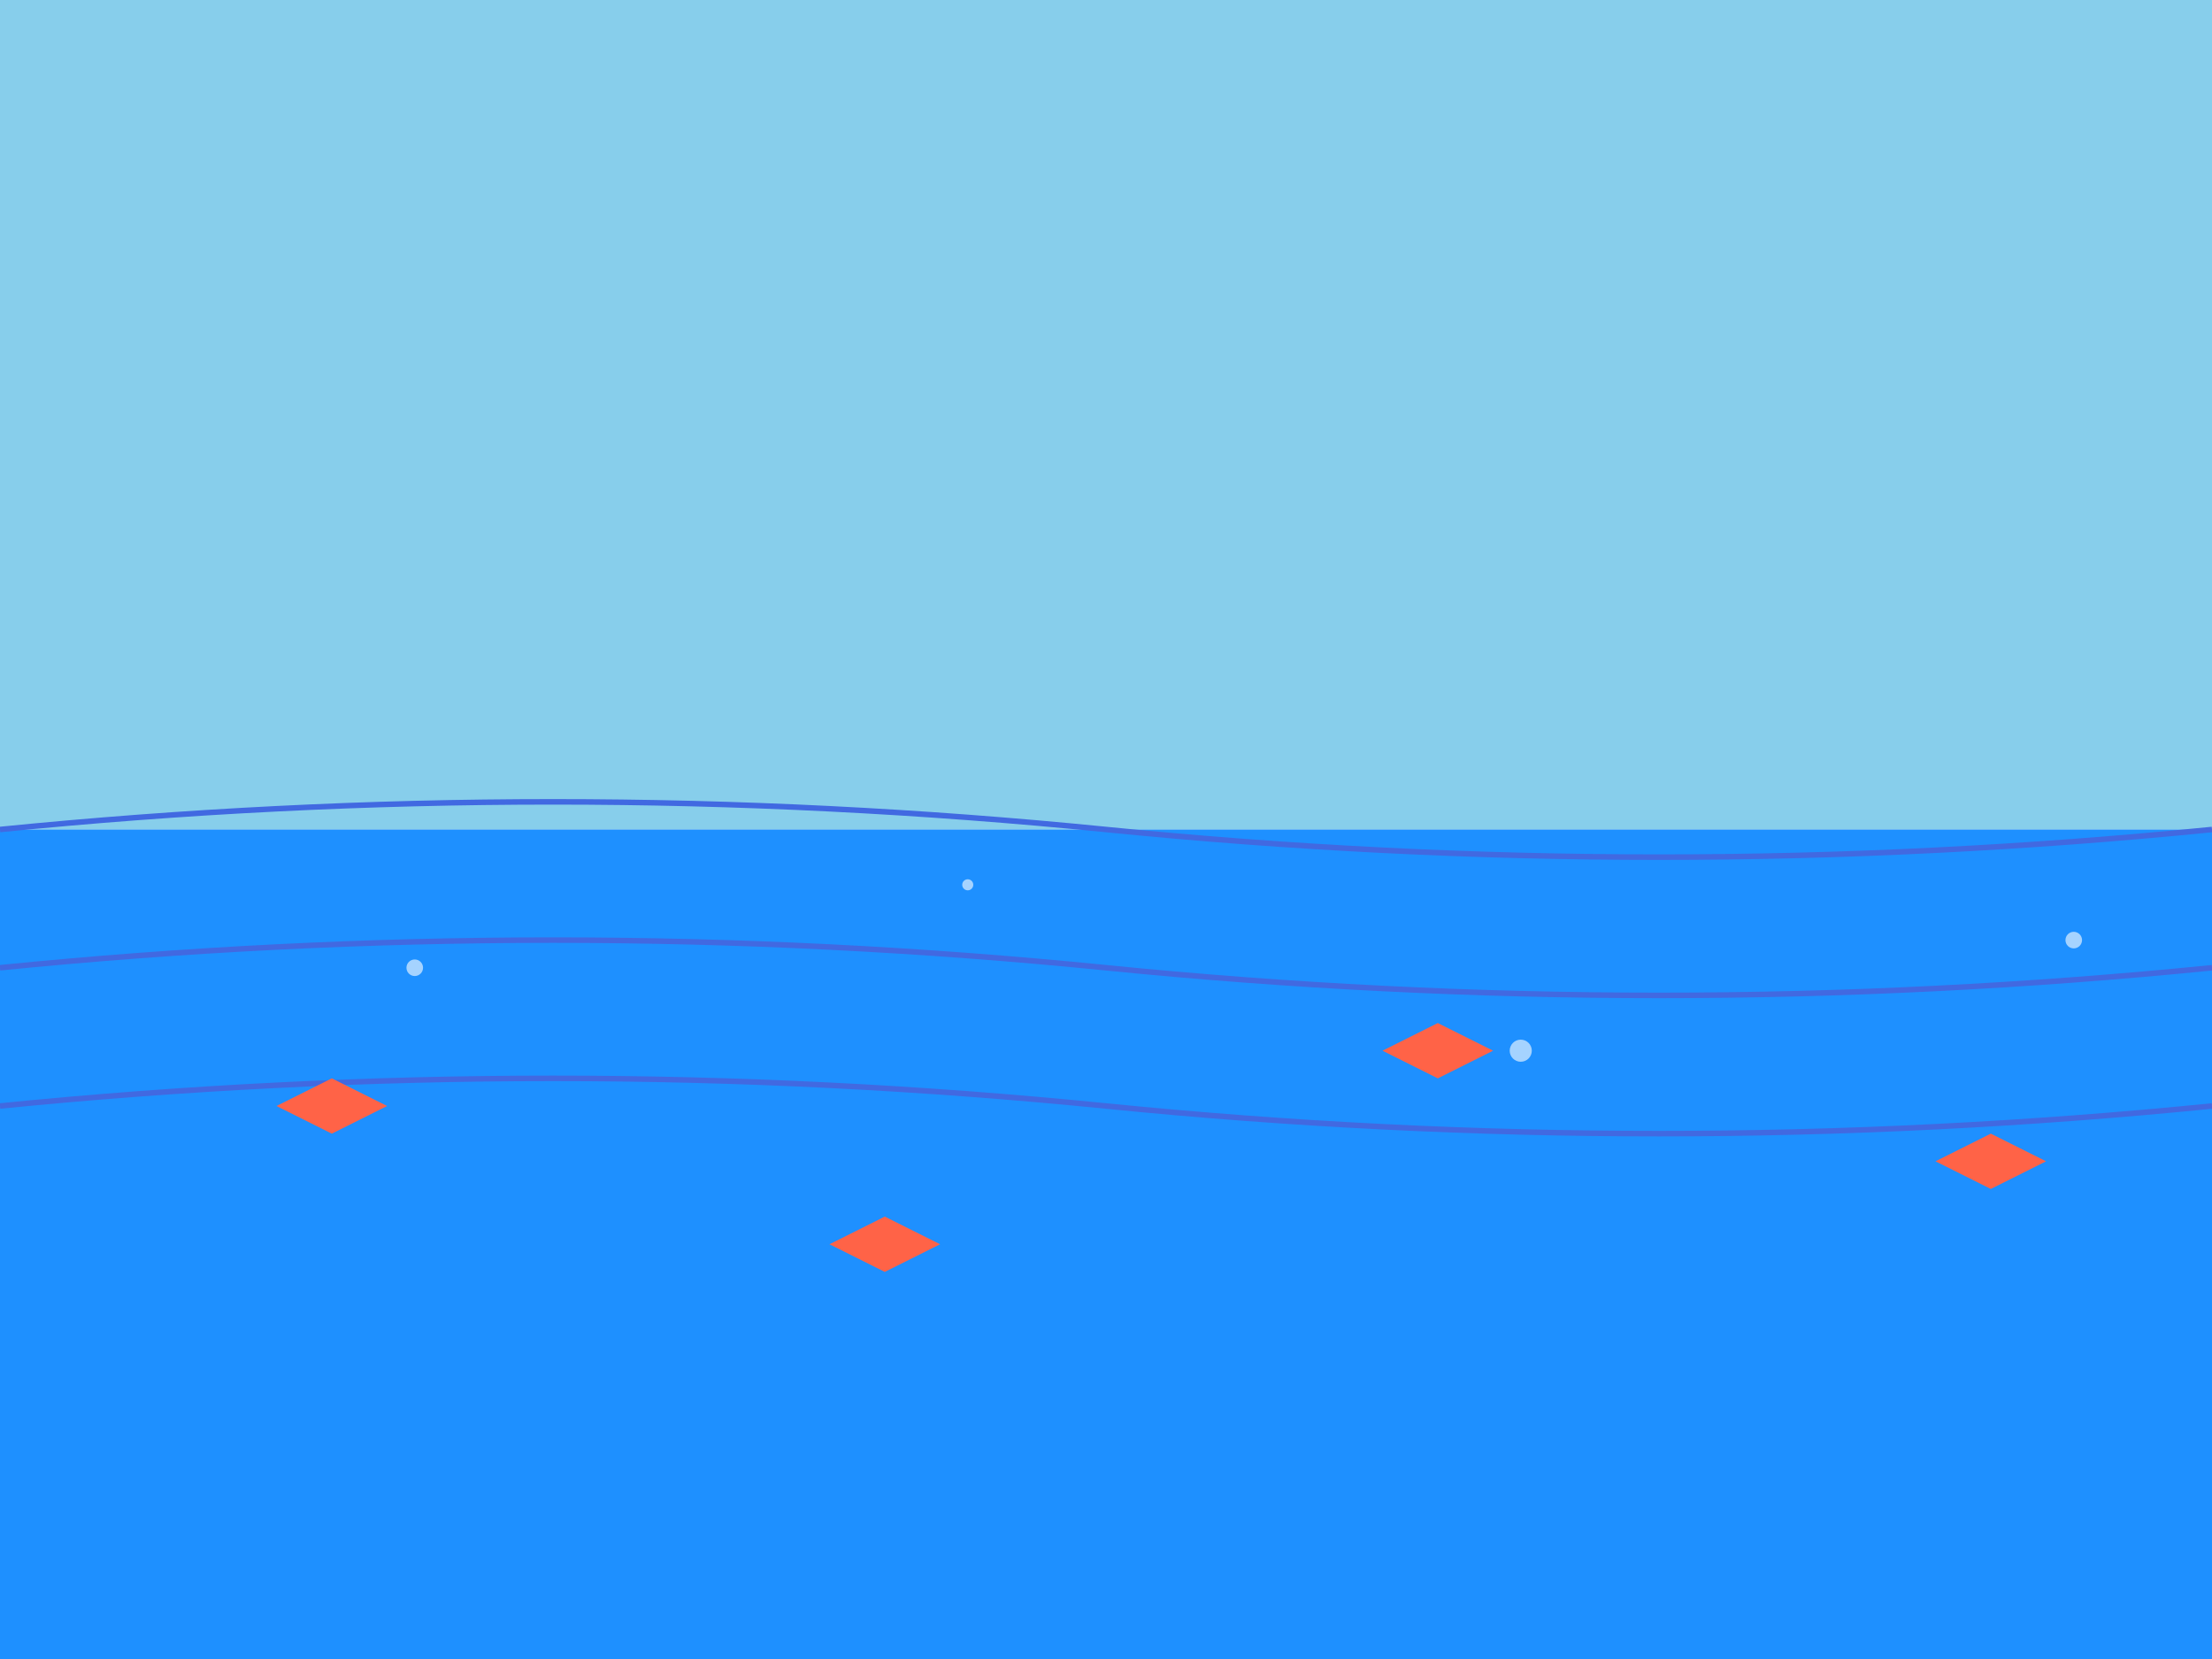
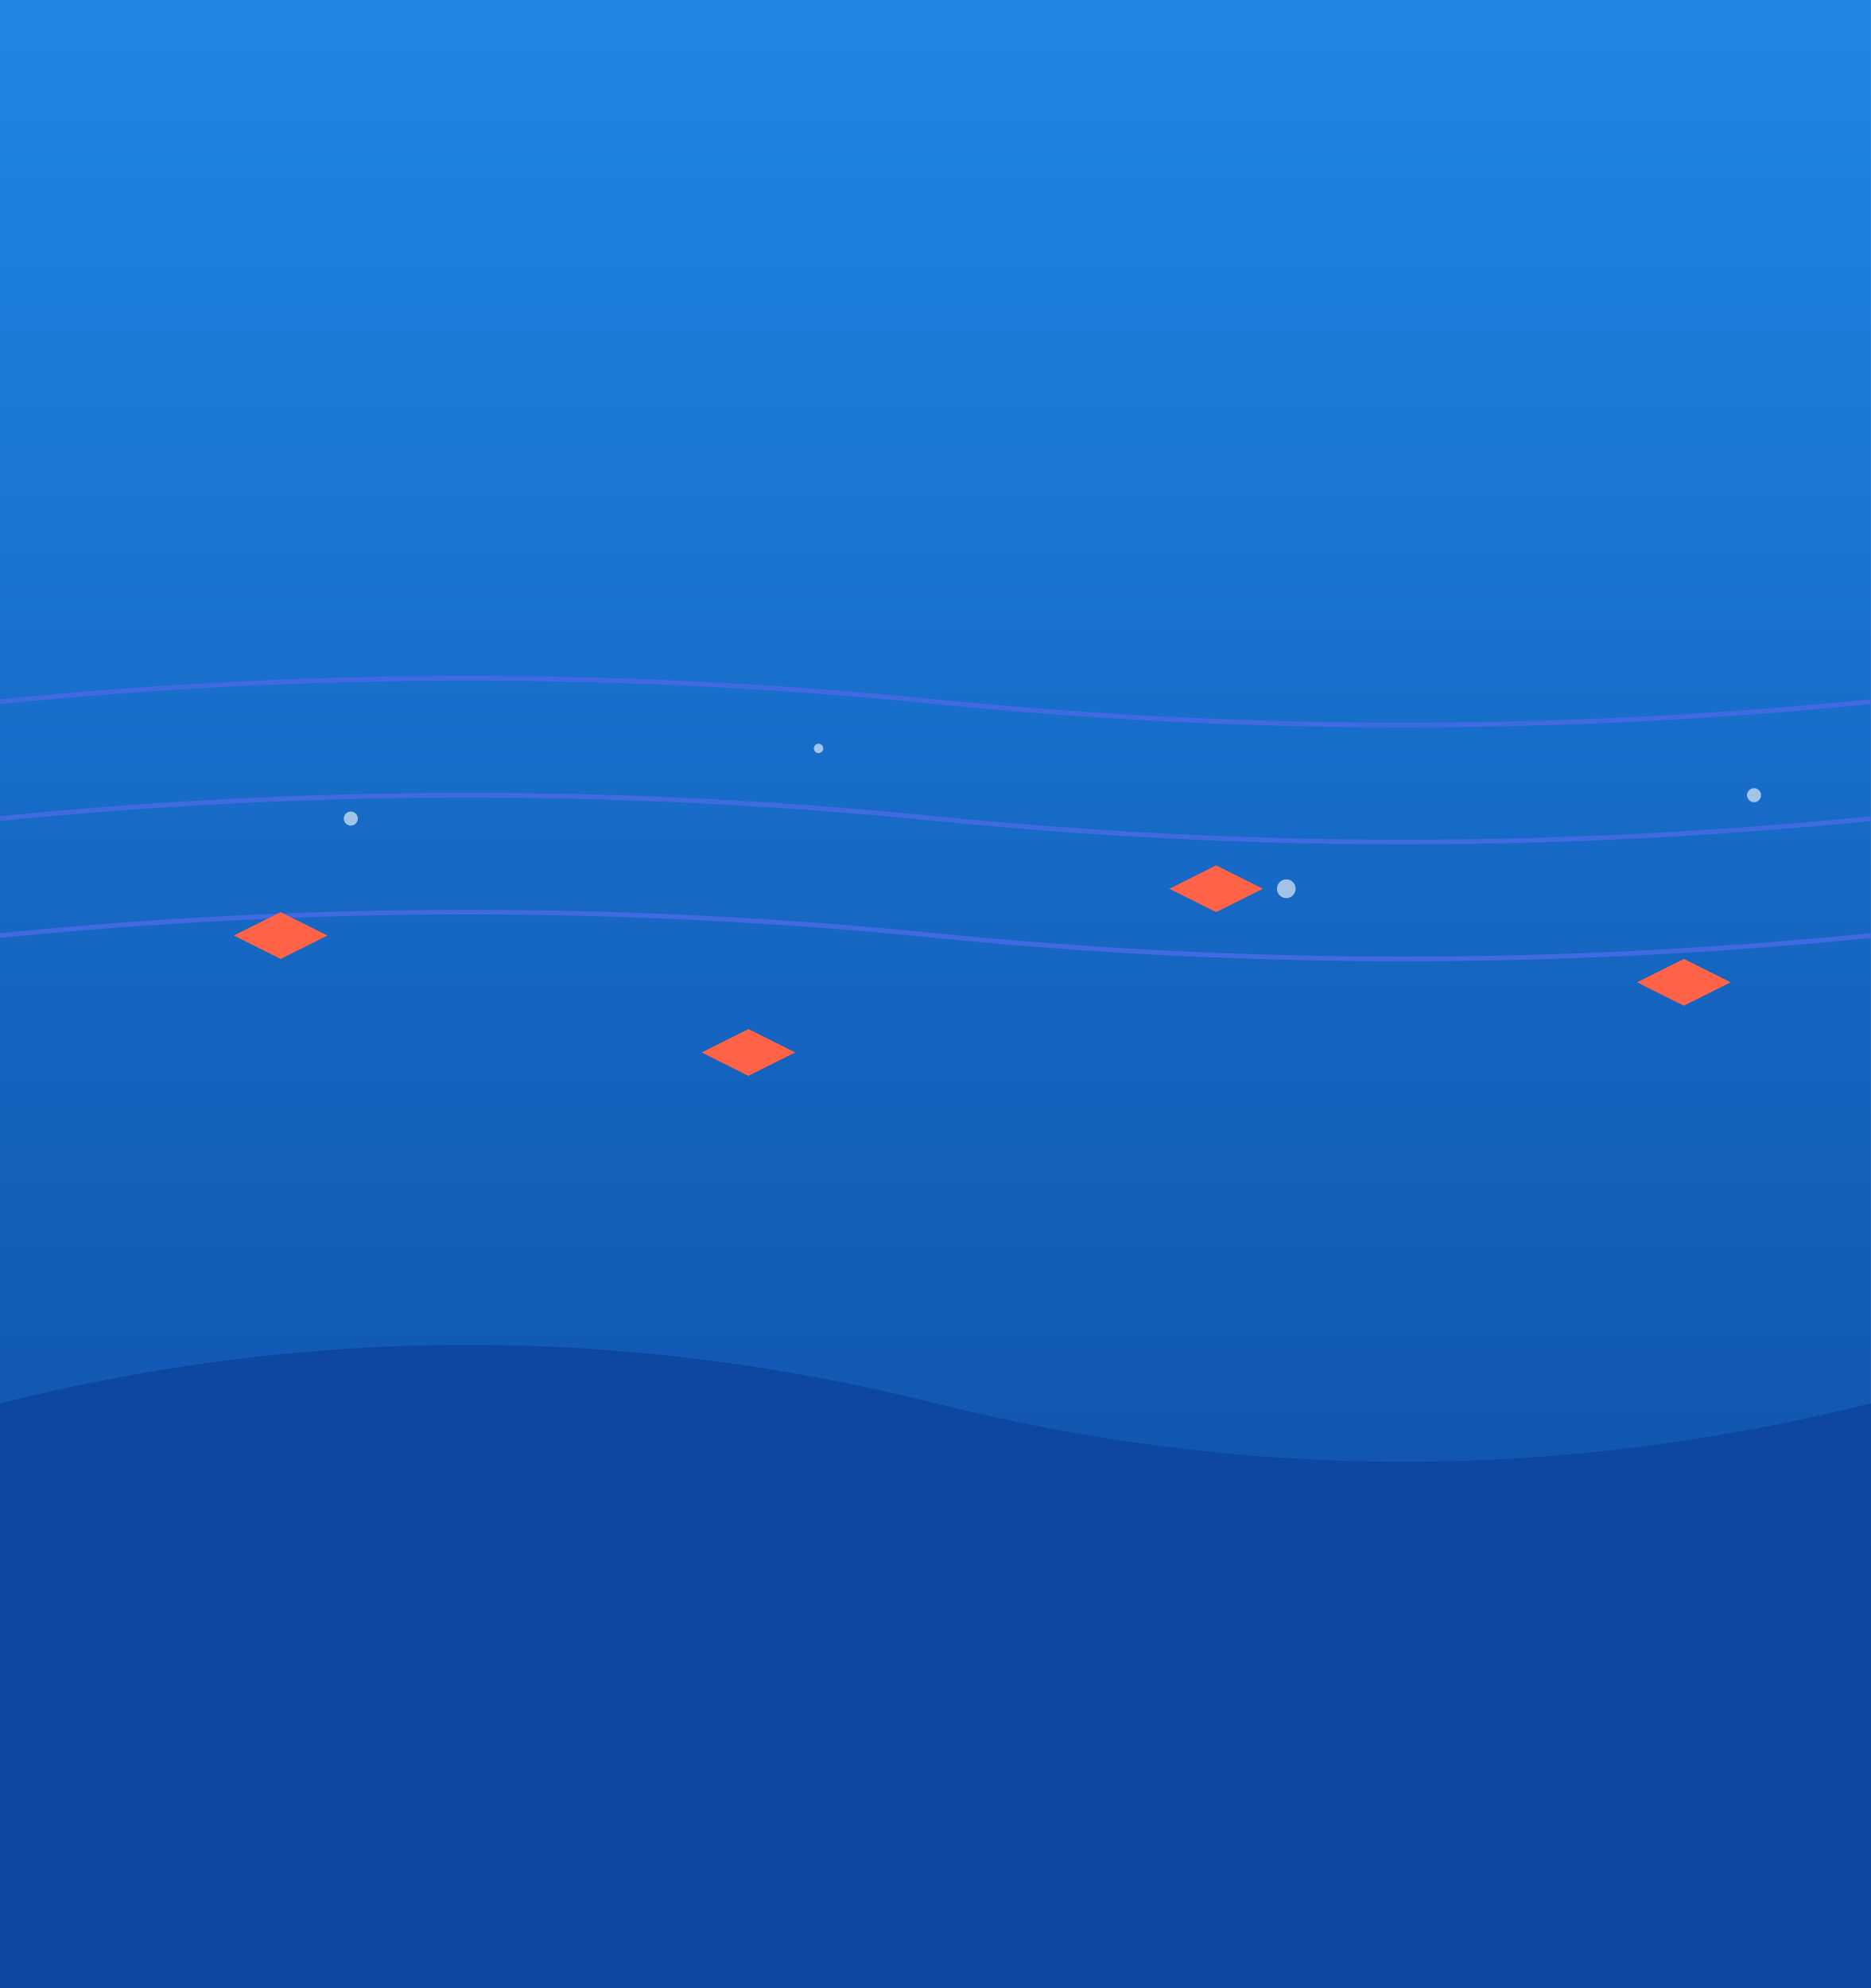
- <svg xmlns="http://www.w3.org/2000/svg" width="800" height="600">
-   <rect width="800" height="300" fill="#87CEEB" />
-   <rect width="800" height="300" y="300" fill="#1E90FF" />
+ <svg xmlns="http://www.w3.org/2000/svg" width="100%" height="100%" viewBox="0 0 800 850" preserveAspectRatio="xMidYMid slice">
+   <defs>
+     <linearGradient id="grad" x1="0%" y1="0%" x2="0%" y2="100%">
+       <stop offset="0%" style="stop-color:#1E88E5;stop-opacity:1" />
+       <stop offset="50%" style="stop-color:#1565C0;stop-opacity:1" />
+       <stop offset="100%" style="stop-color:#0D47A1;stop-opacity:1" />
+     </linearGradient>
+   </defs>
+   <rect width="100%" height="100%" fill="url(#grad)" />
+   <path d="M0,600 Q200,550 400,600 T800,600 L800,850 L0,850 Z" fill="#0D47A1" />
  <path d="M0,300 Q200,280 400,300 Q600,320 800,300" stroke="#4169E1" fill="none" stroke-width="2" />
  <path d="M0,350 Q200,330 400,350 Q600,370 800,350" stroke="#4169E1" fill="none" stroke-width="2" />
  <path d="M0,400 Q200,380 400,400 Q600,420 800,400" stroke="#4169E1" fill="none" stroke-width="2" />
  <g fill="#FF6347">
    <path d="M100,400 L120,390 L140,400 L120,410 Z" />
    <path d="M300,450 L320,440 L340,450 L320,460 Z" />
    <path d="M500,380 L520,370 L540,380 L520,390 Z" />
    <path d="M700,420 L720,410 L740,420 L720,430 Z" />
  </g>
  <g fill="#FFFFFF" opacity="0.6">
    <circle cx="150" cy="350" r="3" />
    <circle cx="350" cy="320" r="2" />
    <circle cx="550" cy="380" r="4" />
    <circle cx="750" cy="340" r="3" />
  </g>
</svg>
